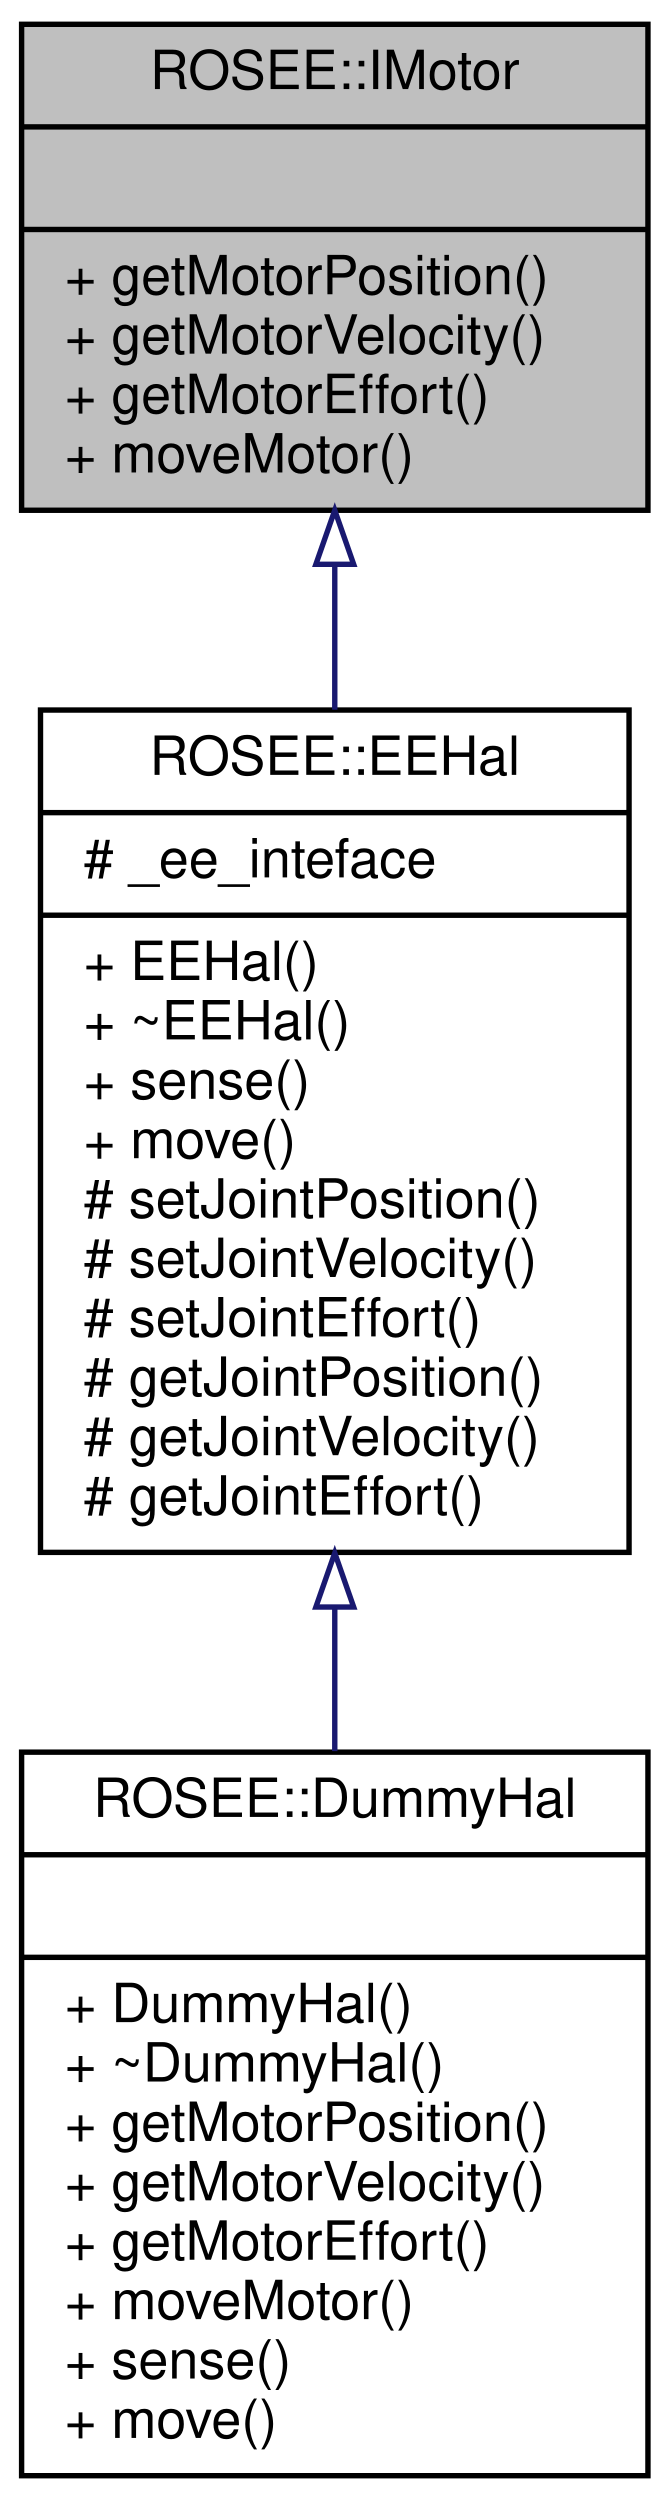
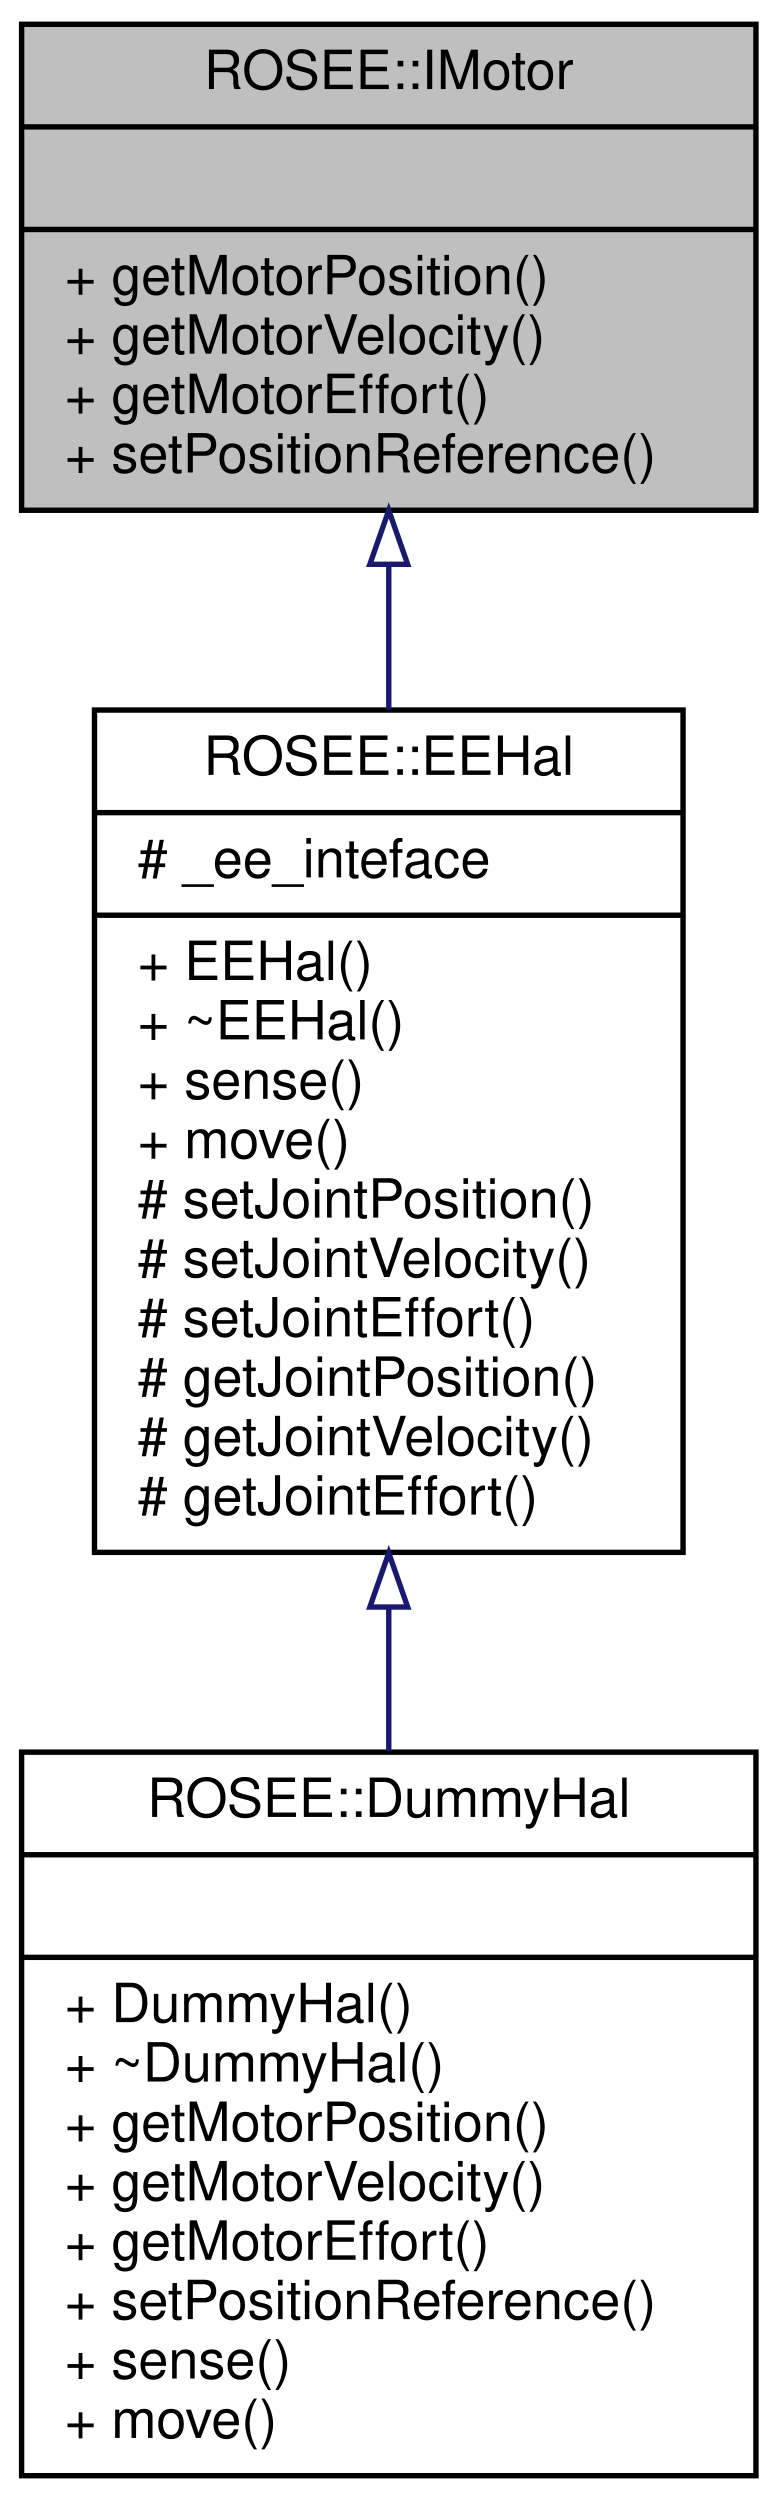
- <svg xmlns="http://www.w3.org/2000/svg" xmlns:xlink="http://www.w3.org/1999/xlink" width="124pt" height="463pt" viewBox="0.00 0.00 124.00 463.00">
+ <svg xmlns="http://www.w3.org/2000/svg" xmlns:xlink="http://www.w3.org/1999/xlink" width="144pt" height="463pt" viewBox="0.00 0.00 144.00 463.00">
  <g id="graph0" class="graph" transform="scale(1 1) rotate(0) translate(4 459)">
    <g id="node1" class="node">
-       <polygon fill="#bfbfbf" stroke="black" points="-7.10543e-15,-364.5 -7.10543e-15,-454.5 116,-454.5 116,-364.5 -7.10543e-15,-364.5" />
-       <text text-anchor="middle" x="58" y="-442.5" font-family="Helvetica,sans-Serif" font-size="10.00">ROSEE::IMotor</text>
-       <polyline fill="none" stroke="black" points="-7.10543e-15,-435.5 116,-435.5 " />
-       <text text-anchor="middle" x="58" y="-423.5" font-family="Helvetica,sans-Serif" font-size="10.00"> </text>
-       <polyline fill="none" stroke="black" points="-7.10543e-15,-416.5 116,-416.5 " />
+       <polygon fill="#bfbfbf" stroke="black" points="0,-364.5 0,-454.5 136,-454.5 136,-364.5 0,-364.5" />
+       <text text-anchor="middle" x="68" y="-442.5" font-family="Helvetica,sans-Serif" font-size="10.00">ROSEE::IMotor</text>
+       <polyline fill="none" stroke="black" points="0,-435.5 136,-435.5 " />
+       <text text-anchor="middle" x="68" y="-423.5" font-family="Helvetica,sans-Serif" font-size="10.00"> </text>
+       <polyline fill="none" stroke="black" points="0,-416.5 136,-416.5 " />
      <text text-anchor="start" x="8" y="-404.5" font-family="Helvetica,sans-Serif" font-size="10.00">+ getMotorPosition()</text>
      <text text-anchor="start" x="8" y="-393.5" font-family="Helvetica,sans-Serif" font-size="10.00">+ getMotorVelocity()</text>
      <text text-anchor="start" x="8" y="-382.5" font-family="Helvetica,sans-Serif" font-size="10.00">+ getMotorEffort()</text>
-       <text text-anchor="start" x="8" y="-371.5" font-family="Helvetica,sans-Serif" font-size="10.00">+ moveMotor()</text>
+       <text text-anchor="start" x="8" y="-371.5" font-family="Helvetica,sans-Serif" font-size="10.00">+ setPositionReference()</text>
    </g>
    <g id="node2" class="node">
      <g id="a_node2">
        <a xlink:href="classROSEE_1_1EEHal.html" target="_top" xlink:title="Class representing an end-effector. ">
-           <polygon fill="none" stroke="black" points="3.5,-171.5 3.5,-327.5 112.5,-327.5 112.5,-171.5 3.5,-171.5" />
-           <text text-anchor="middle" x="58" y="-315.5" font-family="Helvetica,sans-Serif" font-size="10.00">ROSEE::EEHal</text>
-           <polyline fill="none" stroke="black" points="3.5,-308.5 112.5,-308.5 " />
-           <text text-anchor="start" x="11.5" y="-296.5" font-family="Helvetica,sans-Serif" font-size="10.00"># _ee_inteface</text>
-           <polyline fill="none" stroke="black" points="3.5,-289.5 112.5,-289.5 " />
-           <text text-anchor="start" x="11.5" y="-277.5" font-family="Helvetica,sans-Serif" font-size="10.00">+ EEHal()</text>
-           <text text-anchor="start" x="11.5" y="-266.5" font-family="Helvetica,sans-Serif" font-size="10.00">+ ~EEHal()</text>
-           <text text-anchor="start" x="11.5" y="-255.5" font-family="Helvetica,sans-Serif" font-size="10.00">+ sense()</text>
-           <text text-anchor="start" x="11.5" y="-244.5" font-family="Helvetica,sans-Serif" font-size="10.00">+ move()</text>
-           <text text-anchor="start" x="11.5" y="-233.5" font-family="Helvetica,sans-Serif" font-size="10.00"># setJointPosition()</text>
-           <text text-anchor="start" x="11.5" y="-222.5" font-family="Helvetica,sans-Serif" font-size="10.00"># setJointVelocity()</text>
-           <text text-anchor="start" x="11.5" y="-211.5" font-family="Helvetica,sans-Serif" font-size="10.00"># setJointEffort()</text>
-           <text text-anchor="start" x="11.5" y="-200.5" font-family="Helvetica,sans-Serif" font-size="10.00"># getJointPosition()</text>
-           <text text-anchor="start" x="11.5" y="-189.5" font-family="Helvetica,sans-Serif" font-size="10.00"># getJointVelocity()</text>
-           <text text-anchor="start" x="11.5" y="-178.5" font-family="Helvetica,sans-Serif" font-size="10.00"># getJointEffort()</text>
+           <polygon fill="none" stroke="black" points="13.5,-171.5 13.5,-327.5 122.5,-327.5 122.5,-171.5 13.5,-171.5" />
+           <text text-anchor="middle" x="68" y="-315.5" font-family="Helvetica,sans-Serif" font-size="10.00">ROSEE::EEHal</text>
+           <polyline fill="none" stroke="black" points="13.5,-308.5 122.5,-308.5 " />
+           <text text-anchor="start" x="21.5" y="-296.5" font-family="Helvetica,sans-Serif" font-size="10.00"># _ee_inteface</text>
+           <polyline fill="none" stroke="black" points="13.5,-289.5 122.5,-289.5 " />
+           <text text-anchor="start" x="21.5" y="-277.5" font-family="Helvetica,sans-Serif" font-size="10.00">+ EEHal()</text>
+           <text text-anchor="start" x="21.5" y="-266.5" font-family="Helvetica,sans-Serif" font-size="10.00">+ ~EEHal()</text>
+           <text text-anchor="start" x="21.5" y="-255.5" font-family="Helvetica,sans-Serif" font-size="10.00">+ sense()</text>
+           <text text-anchor="start" x="21.5" y="-244.5" font-family="Helvetica,sans-Serif" font-size="10.00">+ move()</text>
+           <text text-anchor="start" x="21.5" y="-233.5" font-family="Helvetica,sans-Serif" font-size="10.00"># setJointPosition()</text>
+           <text text-anchor="start" x="21.5" y="-222.5" font-family="Helvetica,sans-Serif" font-size="10.00"># setJointVelocity()</text>
+           <text text-anchor="start" x="21.5" y="-211.5" font-family="Helvetica,sans-Serif" font-size="10.00"># setJointEffort()</text>
+           <text text-anchor="start" x="21.5" y="-200.5" font-family="Helvetica,sans-Serif" font-size="10.00"># getJointPosition()</text>
+           <text text-anchor="start" x="21.5" y="-189.5" font-family="Helvetica,sans-Serif" font-size="10.00"># getJointVelocity()</text>
+           <text text-anchor="start" x="21.5" y="-178.5" font-family="Helvetica,sans-Serif" font-size="10.00"># getJointEffort()</text>
        </a>
      </g>
    </g>
    <g id="edge1" class="edge">
-       <path fill="none" stroke="midnightblue" d="M58,-354.232C58,-345.62 58,-336.572 58,-327.558" />
-       <polygon fill="none" stroke="midnightblue" points="54.5,-354.488 58,-364.488 61.5,-354.488 54.5,-354.488" />
+       <path fill="none" stroke="midnightblue" d="M68,-354.232C68,-345.62 68,-336.572 68,-327.558" />
+       <polygon fill="none" stroke="midnightblue" points="64.5,-354.488 68,-364.488 71.5,-354.488 64.5,-354.488" />
    </g>
    <g id="node3" class="node">
      <g id="a_node3">
        <a xlink:href="classROSEE_1_1DummyHal.html" target="_top" xlink:title="Class representing an end-effector. ">
-           <polygon fill="none" stroke="black" points="-7.10543e-15,-0.5 -7.10543e-15,-134.5 116,-134.5 116,-0.5 -7.10543e-15,-0.5" />
-           <text text-anchor="middle" x="58" y="-122.5" font-family="Helvetica,sans-Serif" font-size="10.00">ROSEE::DummyHal</text>
-           <polyline fill="none" stroke="black" points="-7.10543e-15,-115.5 116,-115.5 " />
-           <text text-anchor="middle" x="58" y="-103.5" font-family="Helvetica,sans-Serif" font-size="10.00"> </text>
-           <polyline fill="none" stroke="black" points="-7.10543e-15,-96.5 116,-96.5 " />
+           <polygon fill="none" stroke="black" points="0,-0.5 0,-134.5 136,-134.5 136,-0.5 0,-0.5" />
+           <text text-anchor="middle" x="68" y="-122.5" font-family="Helvetica,sans-Serif" font-size="10.00">ROSEE::DummyHal</text>
+           <polyline fill="none" stroke="black" points="0,-115.5 136,-115.5 " />
+           <text text-anchor="middle" x="68" y="-103.5" font-family="Helvetica,sans-Serif" font-size="10.00"> </text>
+           <polyline fill="none" stroke="black" points="0,-96.5 136,-96.5 " />
          <text text-anchor="start" x="8" y="-84.5" font-family="Helvetica,sans-Serif" font-size="10.00">+ DummyHal()</text>
          <text text-anchor="start" x="8" y="-73.5" font-family="Helvetica,sans-Serif" font-size="10.00">+ ~DummyHal()</text>
          <text text-anchor="start" x="8" y="-62.5" font-family="Helvetica,sans-Serif" font-size="10.00">+ getMotorPosition()</text>
          <text text-anchor="start" x="8" y="-51.5" font-family="Helvetica,sans-Serif" font-size="10.00">+ getMotorVelocity()</text>
          <text text-anchor="start" x="8" y="-40.5" font-family="Helvetica,sans-Serif" font-size="10.00">+ getMotorEffort()</text>
-           <text text-anchor="start" x="8" y="-29.5" font-family="Helvetica,sans-Serif" font-size="10.00">+ moveMotor()</text>
+           <text text-anchor="start" x="8" y="-29.5" font-family="Helvetica,sans-Serif" font-size="10.00">+ setPositionReference()</text>
          <text text-anchor="start" x="8" y="-18.5" font-family="Helvetica,sans-Serif" font-size="10.00">+ sense()</text>
          <text text-anchor="start" x="8" y="-7.5" font-family="Helvetica,sans-Serif" font-size="10.00">+ move()</text>
        </a>
      </g>
    </g>
    <g id="edge2" class="edge">
-       <path fill="none" stroke="midnightblue" d="M58,-161.308C58,-152.356 58,-143.366 58,-134.695" />
-       <polygon fill="none" stroke="midnightblue" points="54.5,-161.38 58,-171.38 61.5,-161.381 54.5,-161.38" />
+       <path fill="none" stroke="midnightblue" d="M68,-161.308C68,-152.356 68,-143.366 68,-134.695" />
+       <polygon fill="none" stroke="midnightblue" points="64.5,-161.38 68,-171.38 71.5,-161.381 64.5,-161.38" />
    </g>
  </g>
</svg>
